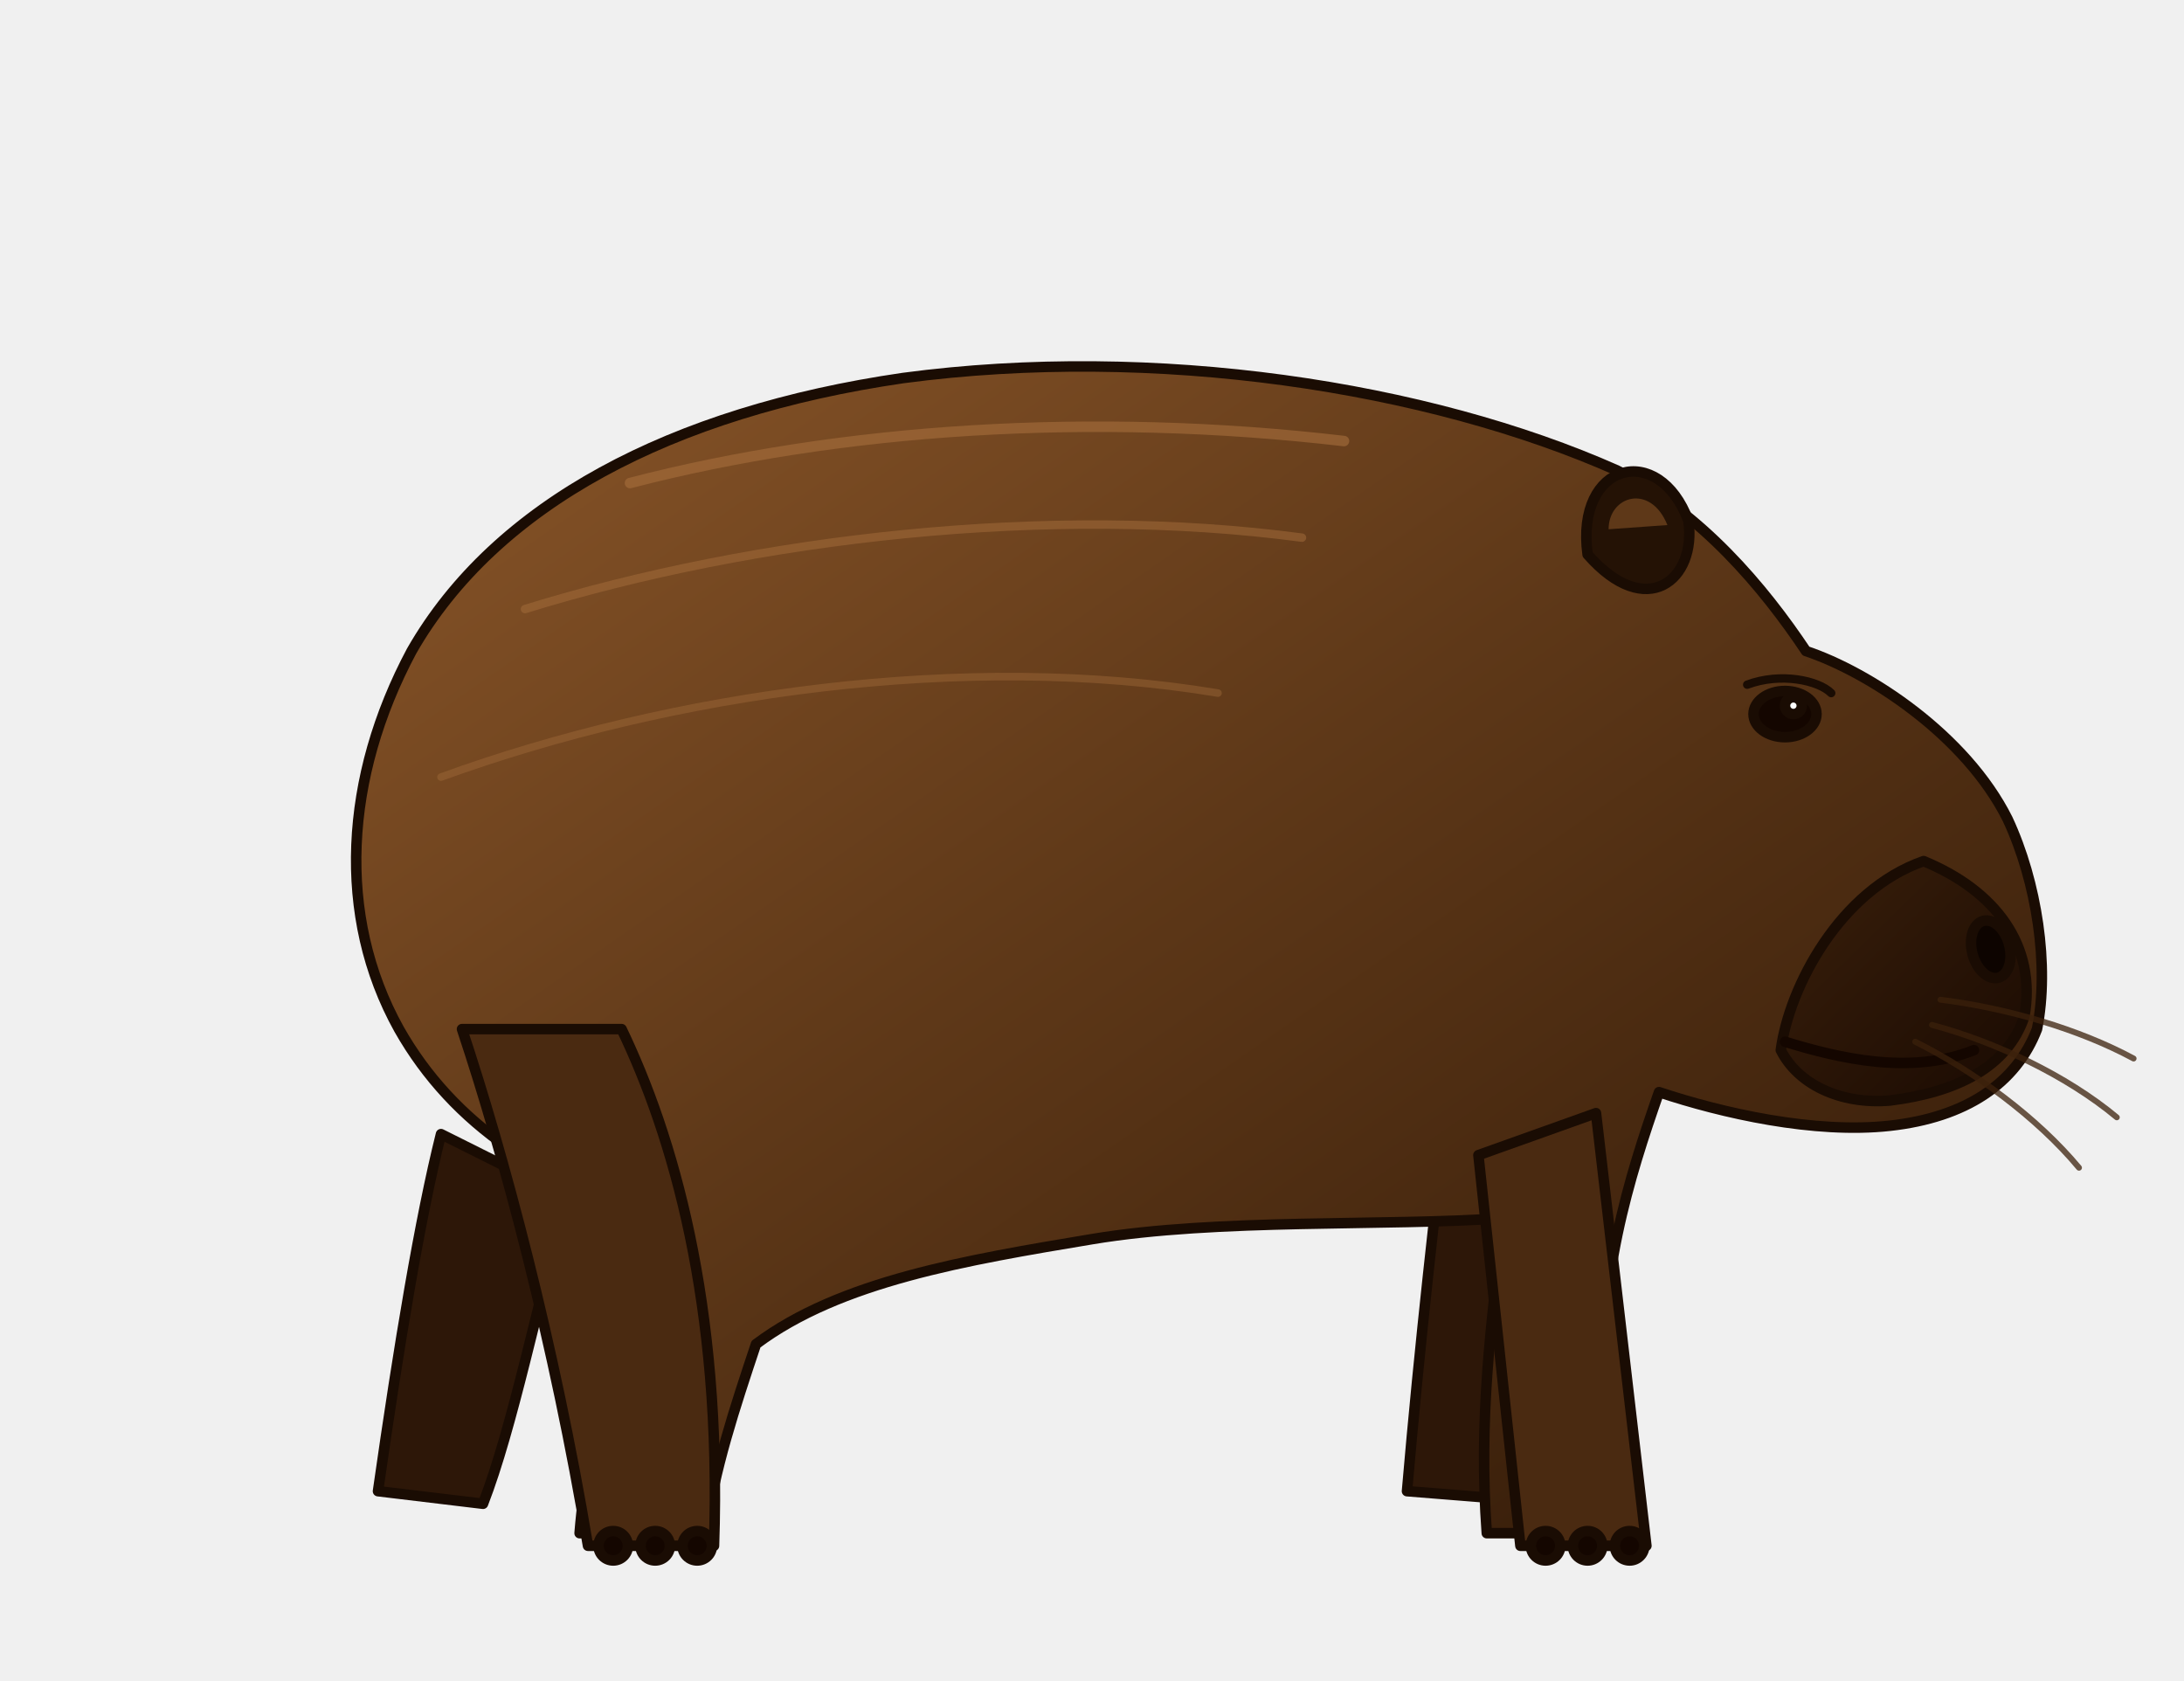
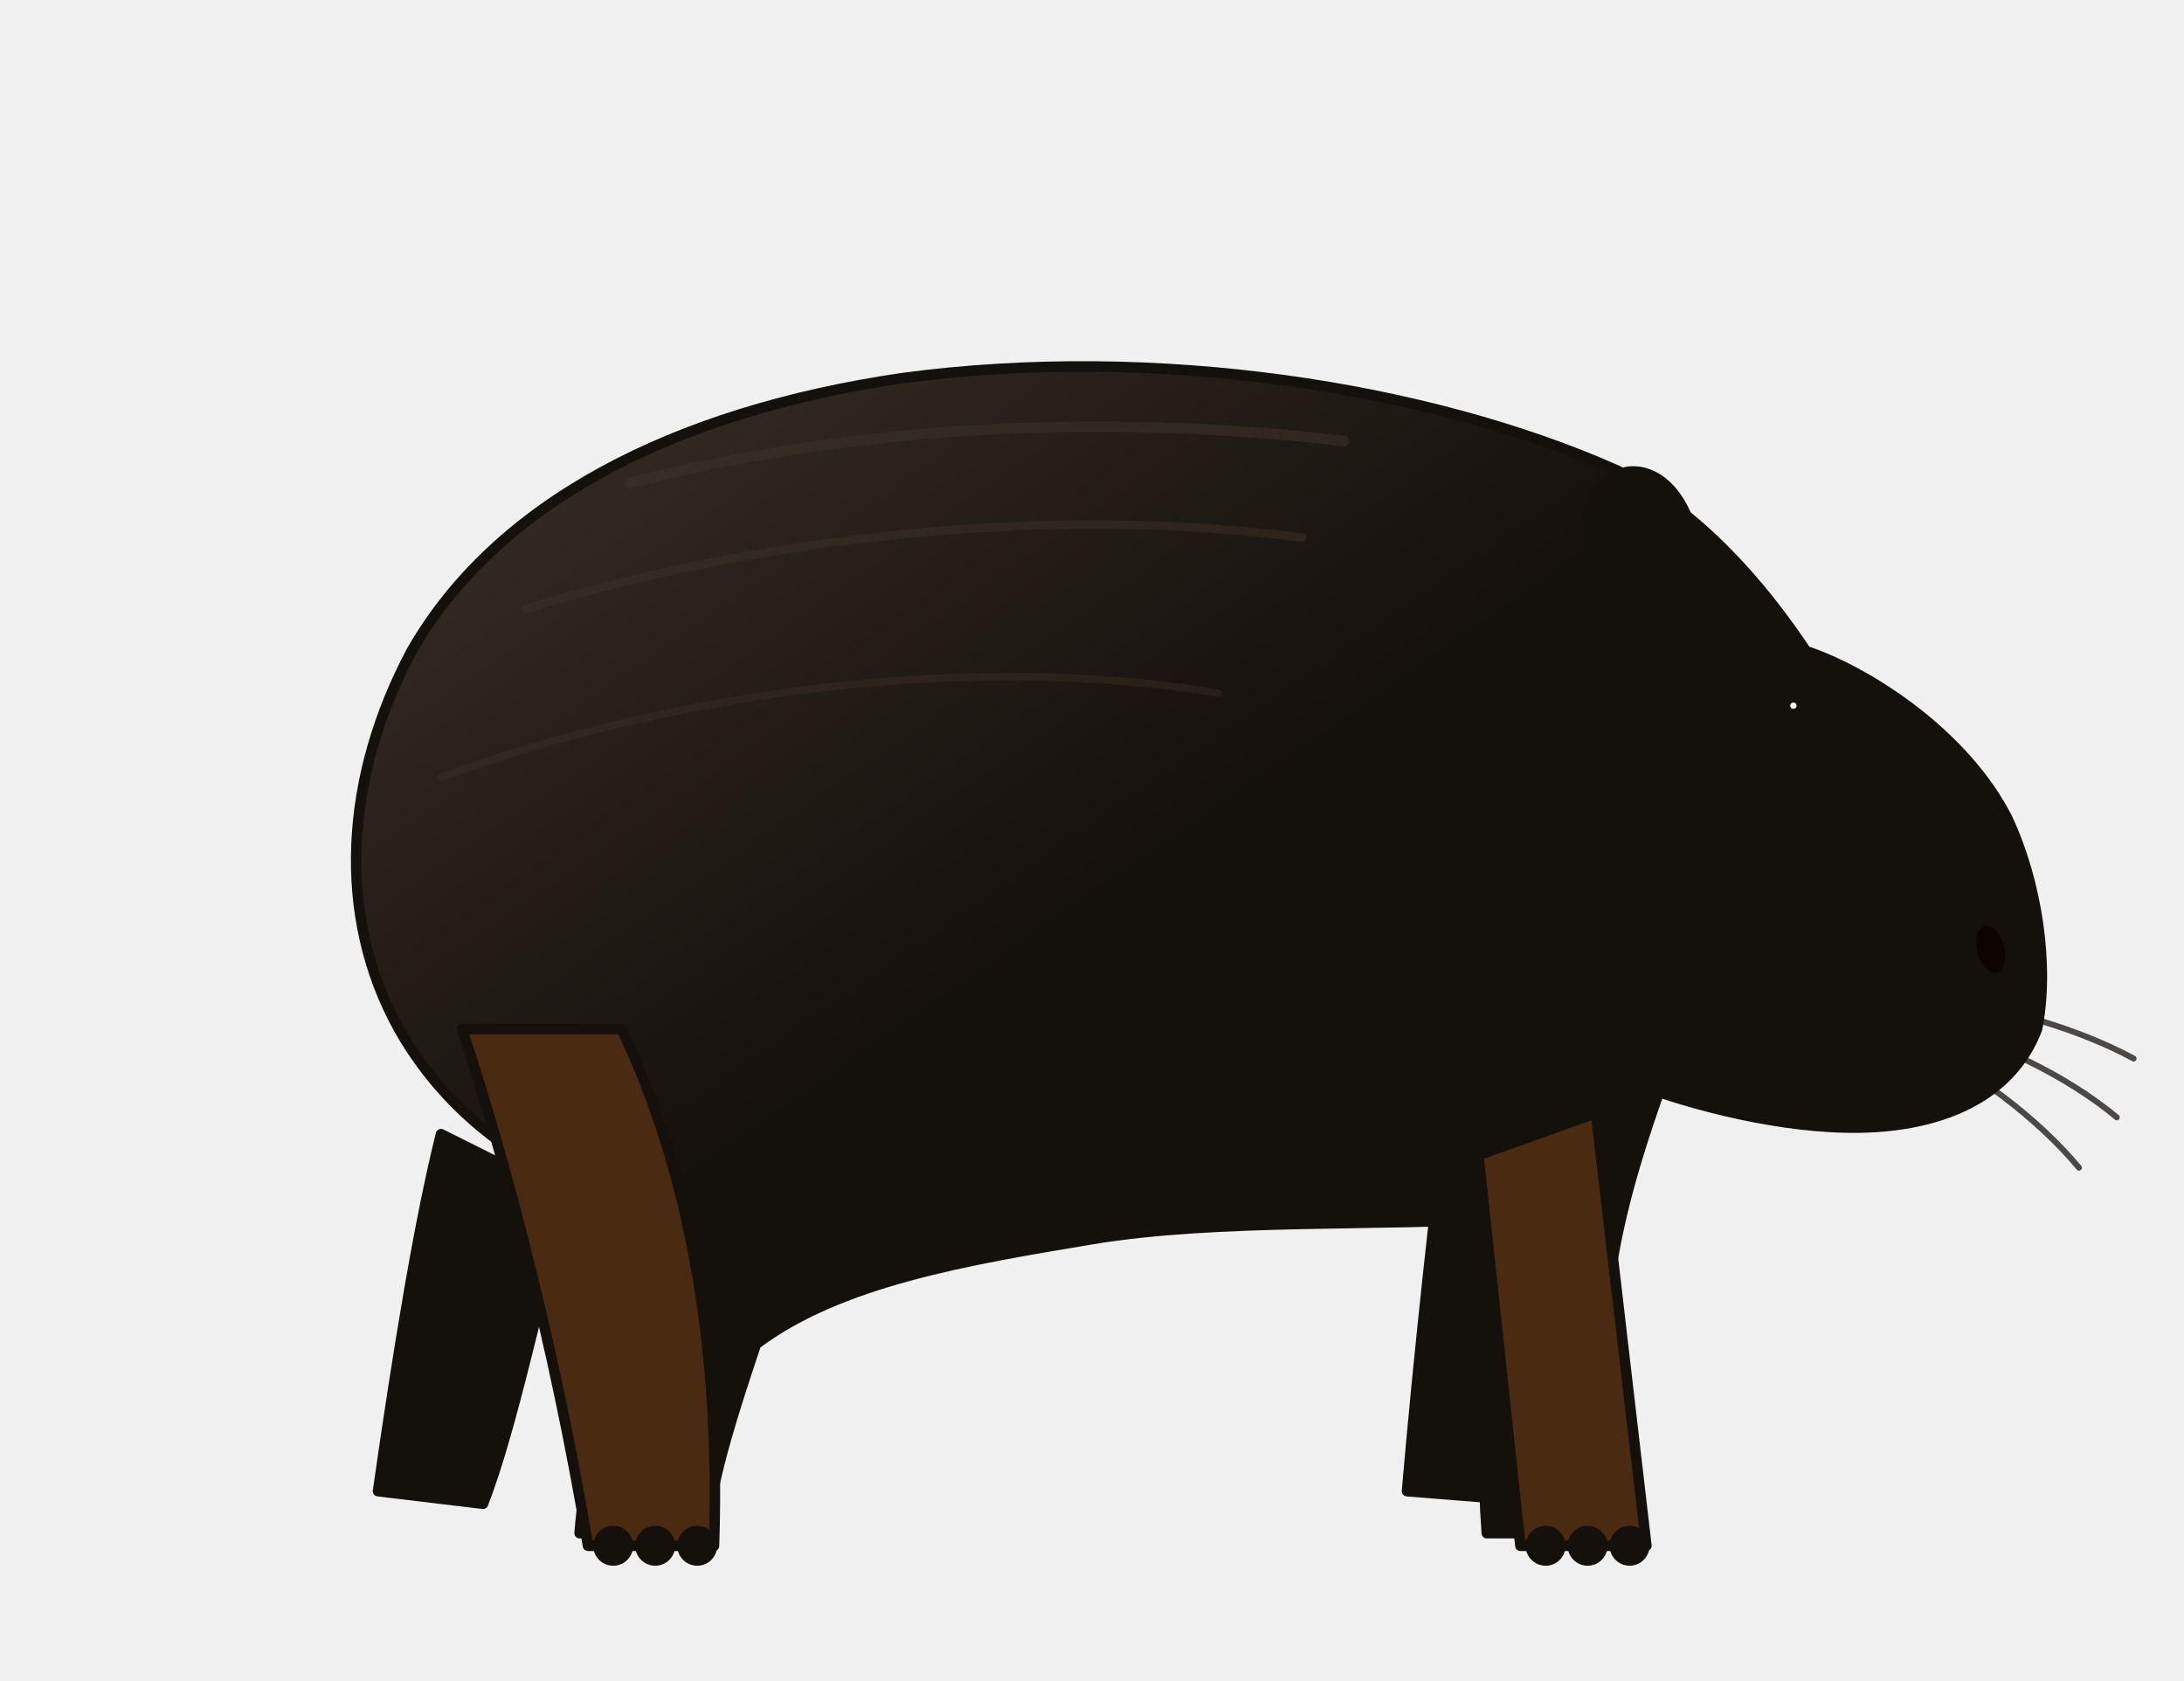
<svg xmlns="http://www.w3.org/2000/svg" viewBox="0 0 520 400" width="100%" height="100%">
  <defs>
    <linearGradient id="carpincho-body-grad" x1="0%" y1="0%" x2="100%" y2="100%">
-       <stop offset="0%" stop-color="#8a5629" />
-       <stop offset="45%" stop-color="#5e3818" />
-       <stop offset="85%" stop-color="#3b200b" />
-       <stop offset="100%" stop-color="#241205" />
+       <stop offset="0%" stop-color="#3b3128" />
+       <stop offset="45%" stop-color="#14100c" />
+       <stop offset="85%" stop-color="#14100c" />
+       <stop offset="100%" stop-color="#14100c" />
    </linearGradient>
    <linearGradient id="carpincho-snout-grad" x1="0%" y1="0%" x2="100%" y2="100%">
-       <stop offset="0%" stop-color="#3b200b" />
-       <stop offset="100%" stop-color="#190a02" />
+       <stop offset="0%" stop-color="#14100c" />
+       <stop offset="100%" stop-color="#14100c" />
    </linearGradient>
  </defs>
-   <g stroke="#1a0c03" stroke-width="2.5" stroke-linejoin="round" stroke-linecap="round">
-     <path d="M 105 270 C 100 290 95 320 90 355 L 115 358 C 122 340 128 310 135 285 Z" fill="#2d1708" />
-     <path d="M 345 260 C 342 285 338 320 335 355 L 360 357 C 365 330 370 290 375 260 Z" fill="#2d1708" />
+   <g stroke="#14100c" stroke-width="2.5" stroke-linejoin="round" stroke-linecap="round">
+     <path d="M 105 270 C 100 290 95 320 90 355 L 115 358 C 122 340 128 310 135 285 Z" fill="#14100c" />
+     <path d="M 345 260 C 342 285 338 320 335 355 L 360 357 C 365 330 370 290 375 260 Z" fill="#14100c" />
    <path d="       M 430 155       C 445 160 468 175 478 195       C 485 210 488 230 485 245       C 480 258 468 266 450 268       C 432 270 410 265 395 260       C 388 280 380 305 382 335       L 384 365       L 354 365       C 352 338 355 315 358 290       C 330 292 290 290 260 295       C 230 300 200 305 180 320       C 175 335 170 350 168 365       L 138 365       C 140 340 148 315 158 290       C 130 282 108 268 95 245       C 80 218 82 185 98 155       C 118 120 160 98 215 90       C 275 82 340 92 385 112       C 405 122 420 140 430 155 Z     " fill="url(#carpincho-body-grad)" />
-     <path d="M 150 115 C 200 102 260 98 320 105" fill="none" stroke="#a66e3c" stroke-width="2.5" opacity="0.6" />
-     <path d="M 125 145 C 180 128 250 120 310 128" fill="none" stroke="#a66e3c" stroke-width="2" opacity="0.5" />
-     <path d="M 105 185 C 160 165 230 155 290 165" fill="none" stroke="#a66e3c" stroke-width="1.8" opacity="0.4" />
-     <path d="M 378 132 C 375 110 395 105 402 124 C 404 138 392 148 378 132 Z" fill="#241205" />
-     <path d="M 383 126 C 383 118 393 115 397 125 Z" fill="#5e3818" stroke="none" />
-     <ellipse cx="425" cy="170" rx="7.5" ry="5.5" fill="#140600" />
+     <path d="M 150 115 C 200 102 260 98 320 105" fill="none" stroke="#3b3128" stroke-width="2.5" opacity="0.6" />
+     <path d="M 125 145 C 180 128 250 120 310 128" fill="none" stroke="#3b3128" stroke-width="2" opacity="0.5" />
+     <path d="M 105 185 C 160 165 230 155 290 165" fill="none" stroke="#3b3128" stroke-width="1.8" opacity="0.4" />
+     <path d="M 378 132 C 375 110 395 105 402 124 C 404 138 392 148 378 132 Z" fill="#14100c" />
+     <path d="M 383 126 C 383 118 393 115 397 125 Z" fill="#14100c" stroke="none" />
+     <ellipse cx="425" cy="170" rx="7.5" ry="5.5" fill="#14100c" />
    <circle cx="427" cy="168" r="2" fill="#ffffff" />
-     <path d="M 416 163 C 424 160 433 162 436 165" fill="none" stroke="#1a0c03" stroke-width="2" />
+     <path d="M 416 163 C 424 160 433 162 436 165" fill="none" stroke="#14100c" stroke-width="2" />
    <path d="       M 458 205       C 475 212 485 225 482 242       C 478 254 466 260 450 262       C 438 263 428 258 424 250       C 426 235 438 212 458 205 Z     " fill="url(#carpincho-snout-grad)" />
    <ellipse cx="474" cy="226" rx="4.5" ry="7" transform="rotate(-15, 474, 226)" fill="#0d0400" />
-     <path d="M 470 250 C 455 256 438 252 425 248" fill="none" stroke="#140600" stroke-width="2.5" />
-     <g stroke="#3b200b" stroke-width="1.4" opacity="0.75" fill="none">
+     <path d="M 470 250 C 455 256 438 252 425 248" fill="none" stroke="#14100c" stroke-width="2.5" />
+     <g stroke="#14100c" stroke-width="1.4" opacity="0.75" fill="none">
      <path d="M 462 238 C 478 240 495 245 508 252" />
      <path d="M 460 244 C 475 248 492 256 504 266" />
      <path d="M 456 248 C 470 255 485 266 495 278" />
    </g>
    <path d="M 380 265 L 392 368 L 362 368 L 352 275 Z" fill="#4a2a11" />
-     <circle cx="368" cy="368" r="3.5" fill="#140600" />
-     <circle cx="378" cy="368" r="3.5" fill="#140600" />
-     <circle cx="388" cy="368" r="3.5" fill="#140600" />
+     <circle cx="368" cy="368" r="3.5" fill="#14100c" />
+     <circle cx="378" cy="368" r="3.5" fill="#14100c" />
+     <circle cx="388" cy="368" r="3.5" fill="#14100c" />
    <path d="M 148 245 C 160 270 172 310 170 368 L 140 368 C 132 320 120 275 110 245 Z" fill="#4a2a11" />
-     <circle cx="146" cy="368" r="3.5" fill="#140600" />
-     <circle cx="156" cy="368" r="3.5" fill="#140600" />
-     <circle cx="166" cy="368" r="3.5" fill="#140600" />
+     <circle cx="146" cy="368" r="3.5" fill="#14100c" />
+     <circle cx="156" cy="368" r="3.5" fill="#14100c" />
+     <circle cx="166" cy="368" r="3.5" fill="#14100c" />
  </g>
</svg>
